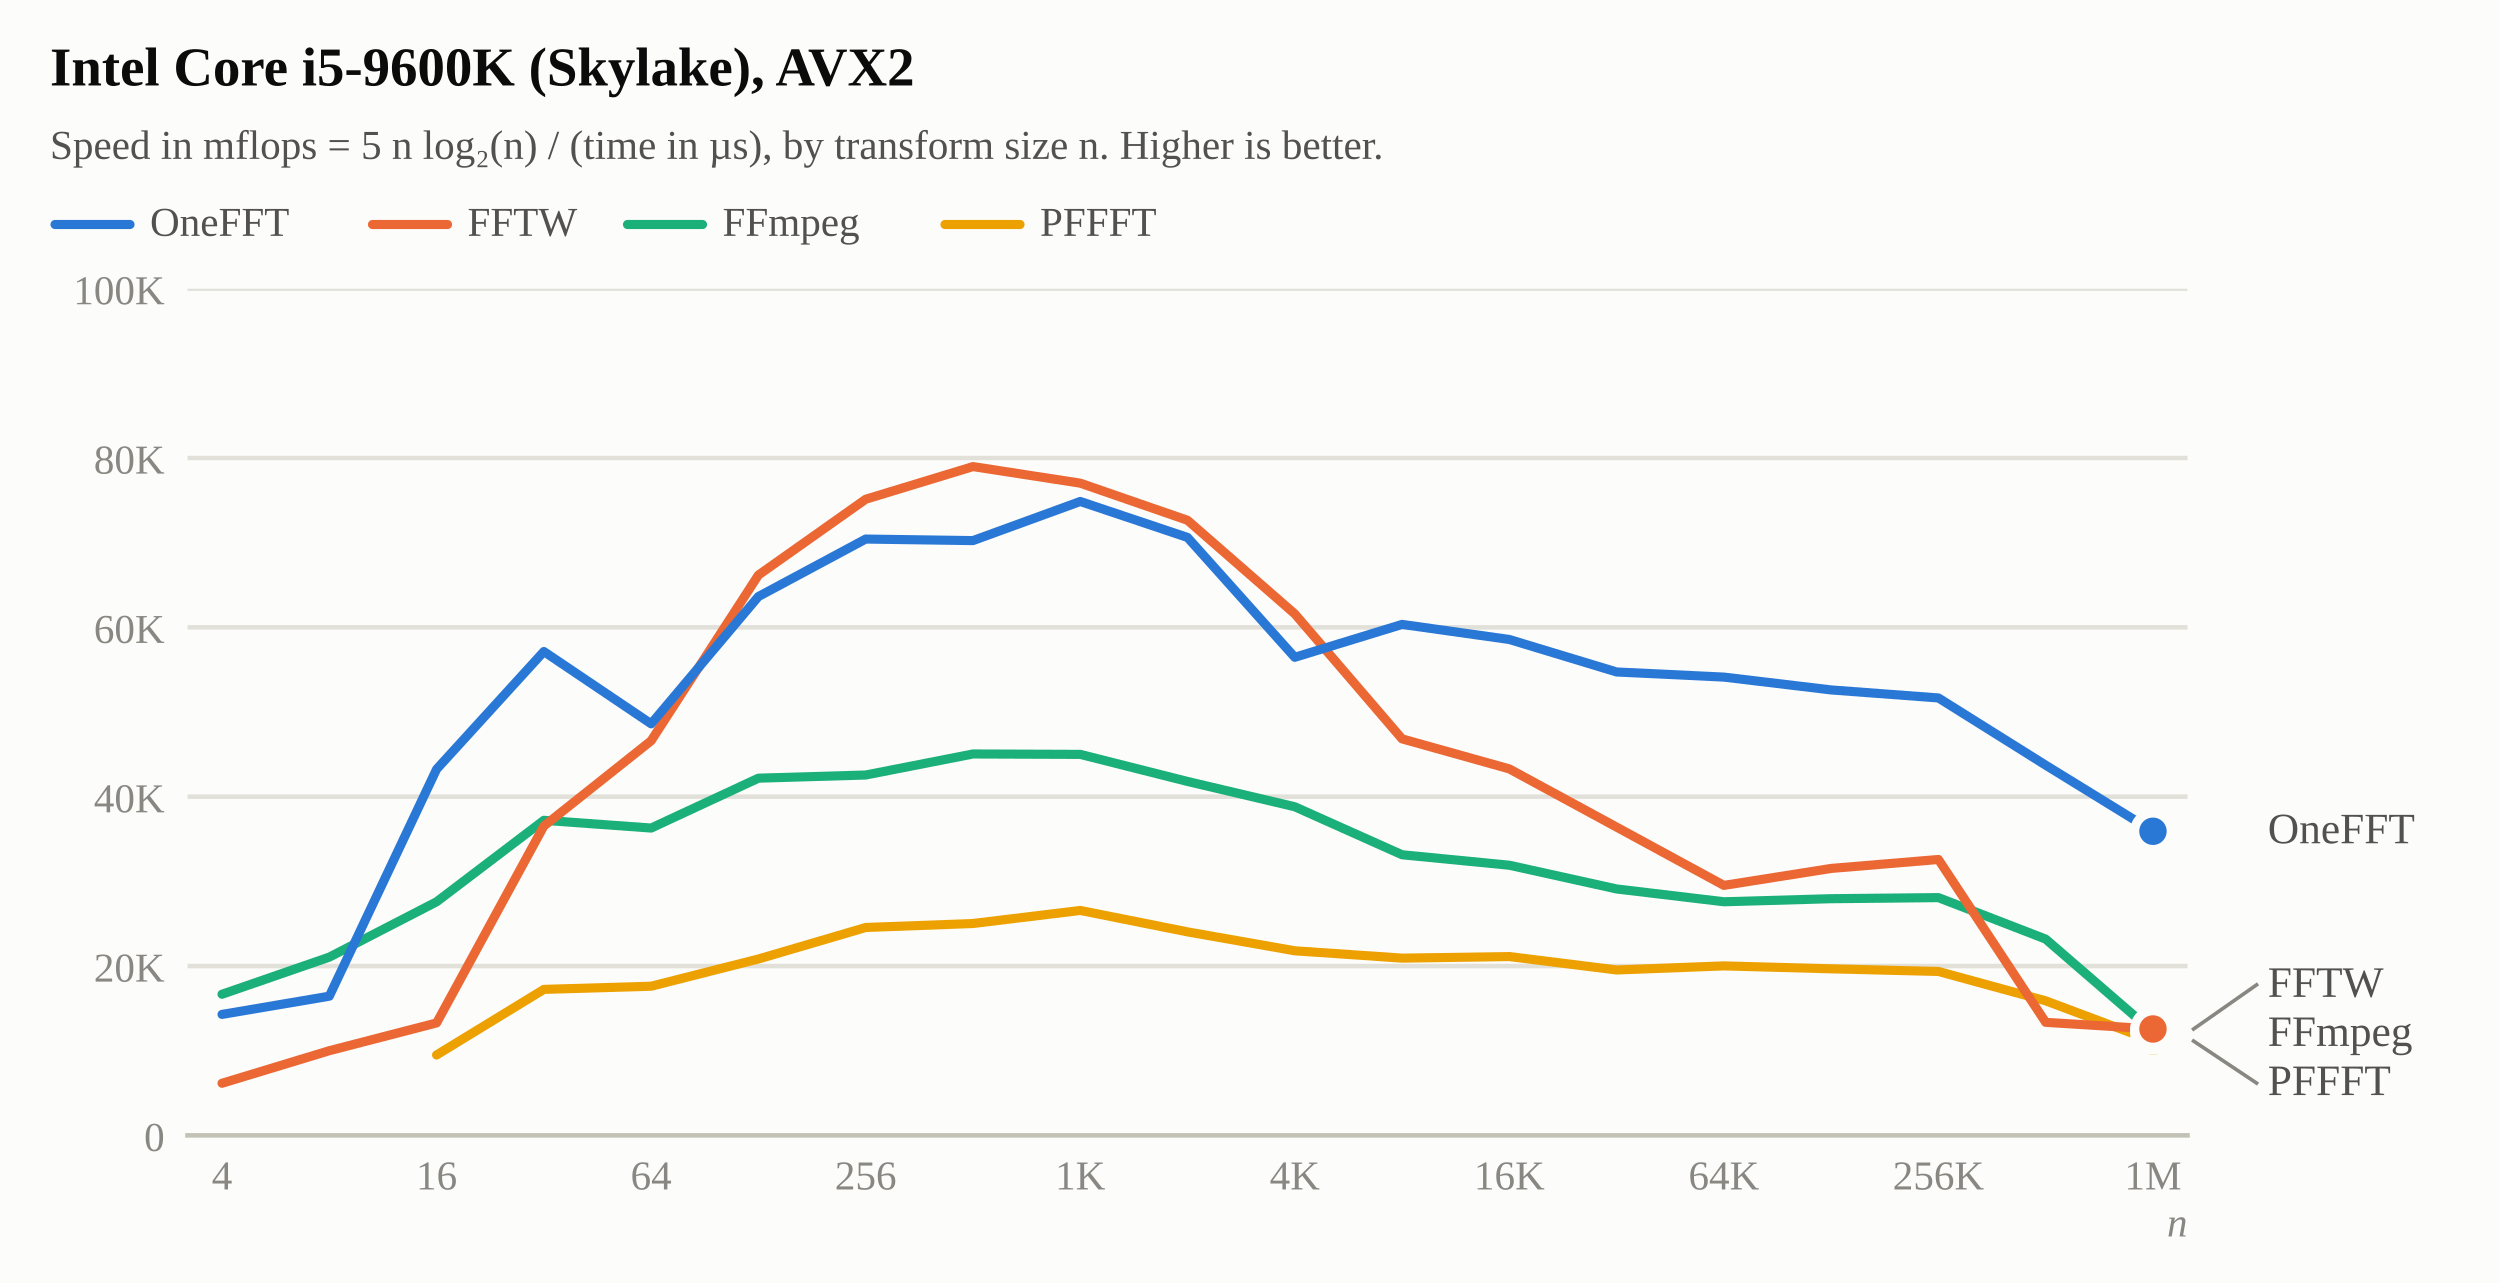
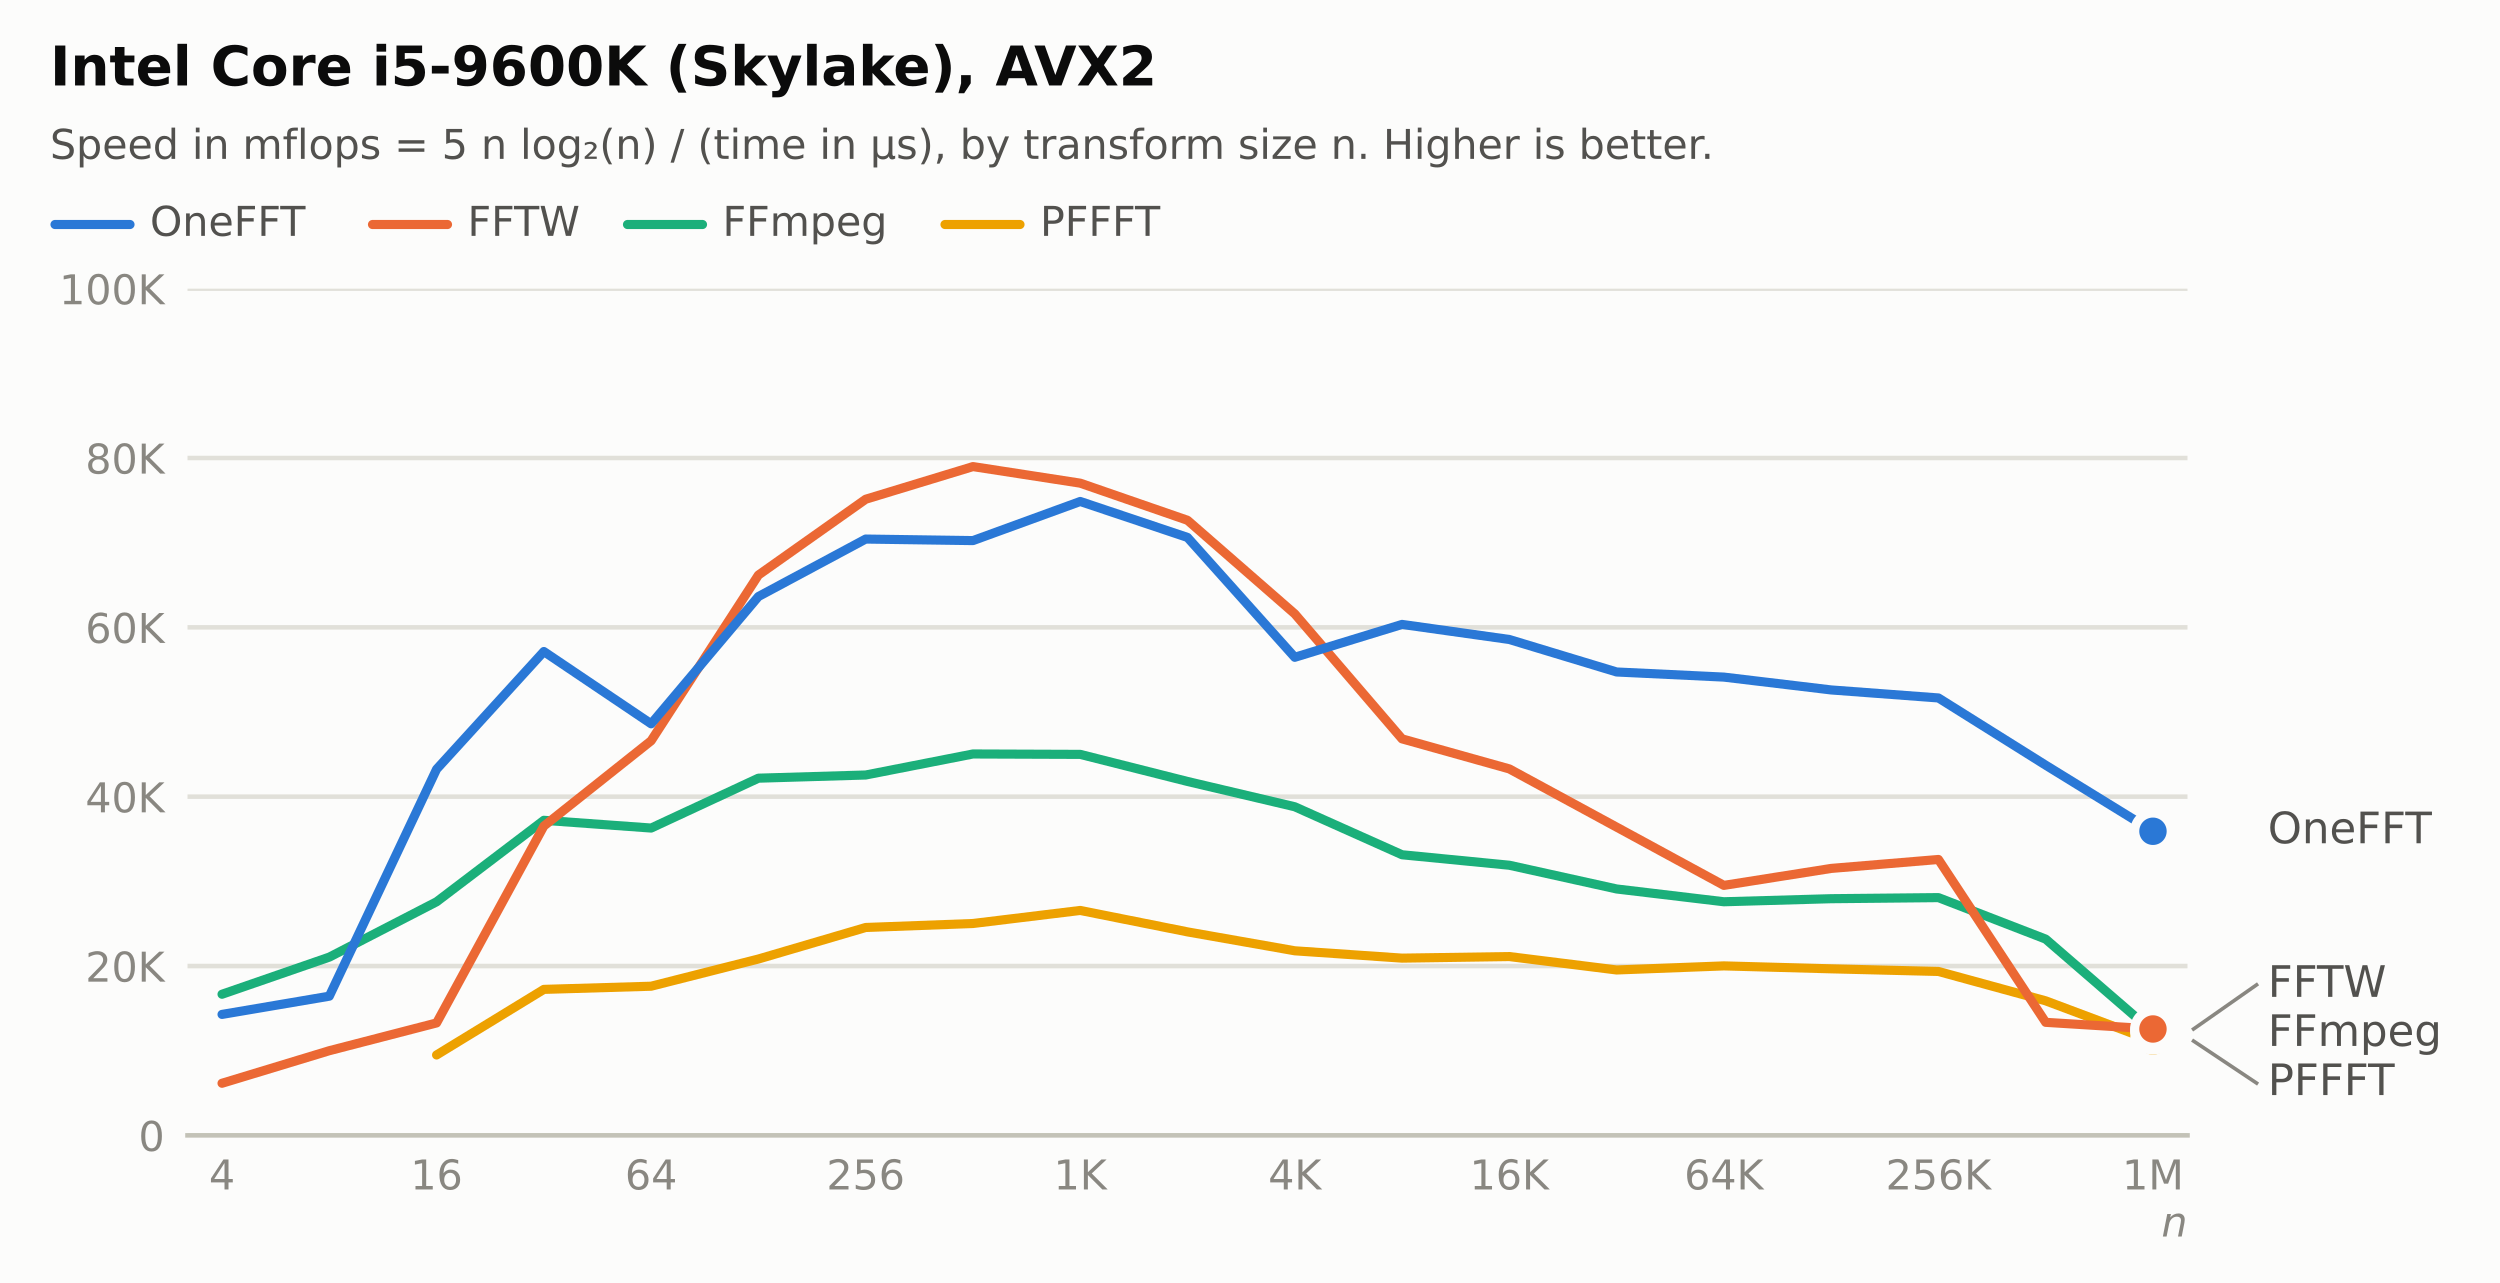
<svg xmlns="http://www.w3.org/2000/svg" xmlns:xlink="http://www.w3.org/1999/xlink" width="547.2pt" height="280.8pt" viewBox="0 0 547.2 280.8" version="1.1">
  <defs>
    <style type="text/css">*{stroke-linejoin: round; stroke-linecap: butt}</style>
  </defs>
  <g id="figure_1">
    <g id="patch_1">
      <path d="M 0 280.8  L 547.2 280.8  L 547.2 0  L 0 0  z " style="fill: #fcfcfb" />
    </g>
    <g id="axes_1">
      <g id="patch_2">
        <path d="M 41.04 248.508  L 478.8 248.508  L 478.8 63.18  L 41.04 63.18  z " style="fill: #fcfcfb" />
      </g>
      <g id="matplotlib.axis_1">
        <g id="xtick_1">
          <g id="line2d_1" />
          <g id="text_1">
-             <text style="font-size: 9px; font-family: system-ui, -apple-system, 'Segoe UI', system-ui, -apple-system, 'Segoe UI', 'system-ui, -apple-system, 'Segoe UI', 'DejaVu Sans', sans-serif', sans-serif, sans-serif; text-anchor: middle; fill: #898781" x="48.599" y="260.347" transform="rotate(-0 48.59891 260.3466)">4</text>
+             <text style="font-size: 9px; font-family: system-ui, -apple-system, 'Segoe UI', 'DejaVu Sans', sans-serif; text-anchor: middle; fill: #898781" x="48.599" y="260.347" transform="rotate(-0 48.59891 260.3466)">4</text>
          </g>
        </g>
        <g id="xtick_2">
          <g id="line2d_2" />
          <g id="text_2">
-             <text style="font-size: 9px; font-family: system-ui, -apple-system, 'Segoe UI', system-ui, -apple-system, 'Segoe UI', 'system-ui, -apple-system, 'Segoe UI', 'DejaVu Sans', sans-serif', sans-serif, sans-serif; text-anchor: middle; fill: #898781" x="95.559" y="260.347" transform="rotate(-0 95.55915 260.3466)">16</text>
+             <text style="font-size: 9px; font-family: system-ui, -apple-system, 'Segoe UI', 'DejaVu Sans', sans-serif; text-anchor: middle; fill: #898781" x="95.559" y="260.347" transform="rotate(-0 95.55915 260.3466)">16</text>
          </g>
        </g>
        <g id="xtick_3">
          <g id="line2d_3" />
          <g id="text_3">
-             <text style="font-size: 9px; font-family: system-ui, -apple-system, 'Segoe UI', system-ui, -apple-system, 'Segoe UI', 'system-ui, -apple-system, 'Segoe UI', 'DejaVu Sans', sans-serif', sans-serif, sans-serif; text-anchor: middle; fill: #898781" x="142.519" y="260.347" transform="rotate(-0 142.5194 260.3466)">64</text>
+             <text style="font-size: 9px; font-family: system-ui, -apple-system, 'Segoe UI', 'DejaVu Sans', sans-serif; text-anchor: middle; fill: #898781" x="142.519" y="260.347" transform="rotate(-0 142.5194 260.3466)">64</text>
          </g>
        </g>
        <g id="xtick_4">
          <g id="line2d_4" />
          <g id="text_4">
-             <text style="font-size: 9px; font-family: system-ui, -apple-system, 'Segoe UI', system-ui, -apple-system, 'Segoe UI', 'system-ui, -apple-system, 'Segoe UI', 'DejaVu Sans', sans-serif', sans-serif, sans-serif; text-anchor: middle; fill: #898781" x="189.48" y="260.347" transform="rotate(-0 189.4796 260.3466)">256</text>
+             <text style="font-size: 9px; font-family: system-ui, -apple-system, 'Segoe UI', 'DejaVu Sans', sans-serif; text-anchor: middle; fill: #898781" x="189.48" y="260.347" transform="rotate(-0 189.4796 260.3466)">256</text>
          </g>
        </g>
        <g id="xtick_5">
          <g id="line2d_5" />
          <g id="text_5">
-             <text style="font-size: 9px; font-family: system-ui, -apple-system, 'Segoe UI', system-ui, -apple-system, 'Segoe UI', 'system-ui, -apple-system, 'Segoe UI', 'DejaVu Sans', sans-serif', sans-serif, sans-serif; text-anchor: middle; fill: #898781" x="236.44" y="260.347" transform="rotate(-0 236.4399 260.3466)">1K</text>
+             <text style="font-size: 9px; font-family: system-ui, -apple-system, 'Segoe UI', 'DejaVu Sans', sans-serif; text-anchor: middle; fill: #898781" x="236.44" y="260.347" transform="rotate(-0 236.4399 260.3466)">1K</text>
          </g>
        </g>
        <g id="xtick_6">
          <g id="line2d_6" />
          <g id="text_6">
-             <text style="font-size: 9px; font-family: system-ui, -apple-system, 'Segoe UI', system-ui, -apple-system, 'Segoe UI', 'system-ui, -apple-system, 'Segoe UI', 'DejaVu Sans', sans-serif', sans-serif, sans-serif; text-anchor: middle; fill: #898781" x="283.4" y="260.347" transform="rotate(-0 283.4001 260.3466)">4K</text>
+             <text style="font-size: 9px; font-family: system-ui, -apple-system, 'Segoe UI', 'DejaVu Sans', sans-serif; text-anchor: middle; fill: #898781" x="283.4" y="260.347" transform="rotate(-0 283.4001 260.3466)">4K</text>
          </g>
        </g>
        <g id="xtick_7">
          <g id="line2d_7" />
          <g id="text_7">
-             <text style="font-size: 9px; font-family: system-ui, -apple-system, 'Segoe UI', system-ui, -apple-system, 'Segoe UI', 'system-ui, -apple-system, 'Segoe UI', 'DejaVu Sans', sans-serif', sans-serif, sans-serif; text-anchor: middle; fill: #898781" x="330.36" y="260.347" transform="rotate(-0 330.3604 260.3466)">16K</text>
+             <text style="font-size: 9px; font-family: system-ui, -apple-system, 'Segoe UI', 'DejaVu Sans', sans-serif; text-anchor: middle; fill: #898781" x="330.36" y="260.347" transform="rotate(-0 330.3604 260.3466)">16K</text>
          </g>
        </g>
        <g id="xtick_8">
          <g id="line2d_8" />
          <g id="text_8">
-             <text style="font-size: 9px; font-family: system-ui, -apple-system, 'Segoe UI', system-ui, -apple-system, 'Segoe UI', 'system-ui, -apple-system, 'Segoe UI', 'DejaVu Sans', sans-serif', sans-serif, sans-serif; text-anchor: middle; fill: #898781" x="377.321" y="260.347" transform="rotate(-0 377.3206 260.3466)">64K</text>
+             <text style="font-size: 9px; font-family: system-ui, -apple-system, 'Segoe UI', 'DejaVu Sans', sans-serif; text-anchor: middle; fill: #898781" x="377.321" y="260.347" transform="rotate(-0 377.3206 260.3466)">64K</text>
          </g>
        </g>
        <g id="xtick_9">
          <g id="line2d_9" />
          <g id="text_9">
-             <text style="font-size: 9px; font-family: system-ui, -apple-system, 'Segoe UI', system-ui, -apple-system, 'Segoe UI', 'system-ui, -apple-system, 'Segoe UI', 'DejaVu Sans', sans-serif', sans-serif, sans-serif; text-anchor: middle; fill: #898781" x="424.281" y="260.347" transform="rotate(-0 424.2808 260.3466)">256K</text>
+             <text style="font-size: 9px; font-family: system-ui, -apple-system, 'Segoe UI', 'DejaVu Sans', sans-serif; text-anchor: middle; fill: #898781" x="424.281" y="260.347" transform="rotate(-0 424.2808 260.3466)">256K</text>
          </g>
        </g>
        <g id="xtick_10">
          <g id="line2d_10" />
          <g id="text_10">
-             <text style="font-size: 9px; font-family: system-ui, -apple-system, 'Segoe UI', system-ui, -apple-system, 'Segoe UI', 'system-ui, -apple-system, 'Segoe UI', 'DejaVu Sans', sans-serif', sans-serif, sans-serif; text-anchor: middle; fill: #898781" x="471.241" y="260.347" transform="rotate(-0 471.2411 260.3466)">1M</text>
+             <text style="font-size: 9px; font-family: system-ui, -apple-system, 'Segoe UI', 'DejaVu Sans', sans-serif; text-anchor: middle; fill: #898781" x="471.241" y="260.347" transform="rotate(-0 471.2411 260.3466)">1M</text>
          </g>
        </g>
      </g>
      <g id="matplotlib.axis_2">
        <g id="ytick_1">
          <g id="line2d_11">
            <path d="M 41.04 248.508  L 478.8 248.508  " clip-path="url(#p783c82a42f)" style="fill: none; stroke: #e1e0d9; stroke-linecap: square" />
          </g>
          <g id="line2d_12" />
          <g id="text_11">
-             <text style="font-size: 9px; font-family: system-ui, -apple-system, 'Segoe UI', system-ui, -apple-system, 'Segoe UI', 'system-ui, -apple-system, 'Segoe UI', 'DejaVu Sans', sans-serif', sans-serif, sans-serif; text-anchor: end; fill: #898781" x="36.04" y="251.927" transform="rotate(-0 36.04 251.9273)">0</text>
+             <text style="font-size: 9px; font-family: system-ui, -apple-system, 'Segoe UI', 'DejaVu Sans', sans-serif; text-anchor: end; fill: #898781" x="36.04" y="251.927" transform="rotate(-0 36.04 251.9273)">0</text>
          </g>
        </g>
        <g id="ytick_2">
          <g id="line2d_13">
            <path d="M 41.04 211.442  L 478.8 211.442  " clip-path="url(#p783c82a42f)" style="fill: none; stroke: #e1e0d9; stroke-linecap: square" />
          </g>
          <g id="line2d_14" />
          <g id="text_12">
-             <text style="font-size: 9px; font-family: system-ui, -apple-system, 'Segoe UI', system-ui, -apple-system, 'Segoe UI', 'system-ui, -apple-system, 'Segoe UI', 'DejaVu Sans', sans-serif', sans-serif, sans-serif; text-anchor: end; fill: #898781" x="36.04" y="214.862" transform="rotate(-0 36.04 214.8617)">20K</text>
+             <text style="font-size: 9px; font-family: system-ui, -apple-system, 'Segoe UI', 'DejaVu Sans', sans-serif; text-anchor: end; fill: #898781" x="36.04" y="214.862" transform="rotate(-0 36.04 214.8617)">20K</text>
          </g>
        </g>
        <g id="ytick_3">
          <g id="line2d_15">
            <path d="M 41.04 174.377  L 478.8 174.377  " clip-path="url(#p783c82a42f)" style="fill: none; stroke: #e1e0d9; stroke-linecap: square" />
          </g>
          <g id="line2d_16" />
          <g id="text_13">
-             <text style="font-size: 9px; font-family: system-ui, -apple-system, 'Segoe UI', system-ui, -apple-system, 'Segoe UI', 'system-ui, -apple-system, 'Segoe UI', 'DejaVu Sans', sans-serif', sans-serif, sans-serif; text-anchor: end; fill: #898781" x="36.04" y="177.796" transform="rotate(-0 36.04 177.7961)">40K</text>
+             <text style="font-size: 9px; font-family: system-ui, -apple-system, 'Segoe UI', 'DejaVu Sans', sans-serif; text-anchor: end; fill: #898781" x="36.04" y="177.796" transform="rotate(-0 36.04 177.7961)">40K</text>
          </g>
        </g>
        <g id="ytick_4">
          <g id="line2d_17">
            <path d="M 41.04 137.311  L 478.8 137.311  " clip-path="url(#p783c82a42f)" style="fill: none; stroke: #e1e0d9; stroke-linecap: square" />
          </g>
          <g id="line2d_18" />
          <g id="text_14">
-             <text style="font-size: 9px; font-family: system-ui, -apple-system, 'Segoe UI', system-ui, -apple-system, 'Segoe UI', 'system-ui, -apple-system, 'Segoe UI', 'DejaVu Sans', sans-serif', sans-serif, sans-serif; text-anchor: end; fill: #898781" x="36.04" y="140.73" transform="rotate(-0 36.04 140.7305)">60K</text>
+             <text style="font-size: 9px; font-family: system-ui, -apple-system, 'Segoe UI', 'DejaVu Sans', sans-serif; text-anchor: end; fill: #898781" x="36.04" y="140.73" transform="rotate(-0 36.04 140.7305)">60K</text>
          </g>
        </g>
        <g id="ytick_5">
          <g id="line2d_19">
            <path d="M 41.04 100.246  L 478.8 100.246  " clip-path="url(#p783c82a42f)" style="fill: none; stroke: #e1e0d9; stroke-linecap: square" />
          </g>
          <g id="line2d_20" />
          <g id="text_15">
-             <text style="font-size: 9px; font-family: system-ui, -apple-system, 'Segoe UI', system-ui, -apple-system, 'Segoe UI', 'system-ui, -apple-system, 'Segoe UI', 'DejaVu Sans', sans-serif', sans-serif, sans-serif; text-anchor: end; fill: #898781" x="36.04" y="103.665" transform="rotate(-0 36.04 103.6649)">80K</text>
+             <text style="font-size: 9px; font-family: system-ui, -apple-system, 'Segoe UI', 'DejaVu Sans', sans-serif; text-anchor: end; fill: #898781" x="36.04" y="103.665" transform="rotate(-0 36.04 103.6649)">80K</text>
          </g>
        </g>
        <g id="ytick_6">
          <g id="line2d_21">
            <path d="M 41.04 63.18  L 478.8 63.18  " clip-path="url(#p783c82a42f)" style="fill: none; stroke: #e1e0d9; stroke-linecap: square" />
          </g>
          <g id="line2d_22" />
          <g id="text_16">
-             <text style="font-size: 9px; font-family: system-ui, -apple-system, 'Segoe UI', system-ui, -apple-system, 'Segoe UI', 'system-ui, -apple-system, 'Segoe UI', 'DejaVu Sans', sans-serif', sans-serif, sans-serif; text-anchor: end; fill: #898781" x="36.04" y="66.599" transform="rotate(-0 36.04 66.5993)">100K</text>
+             <text style="font-size: 9px; font-family: system-ui, -apple-system, 'Segoe UI', 'DejaVu Sans', sans-serif; text-anchor: end; fill: #898781" x="36.04" y="66.599" transform="rotate(-0 36.04 66.5993)">100K</text>
          </g>
        </g>
      </g>
      <g id="line2d_23">
        <path d="M 480.129 227.866  L 493.916 237.063  " style="fill: none; stroke: #898781; stroke-width: 0.8; stroke-linecap: square" />
      </g>
      <g id="line2d_24">
        <path d="M 480.129 225.225  L 493.916 215.565  " style="fill: none; stroke: #898781; stroke-width: 0.8; stroke-linecap: square" />
      </g>
      <g id="line2d_25">
        <path d="M 95.559 230.91  L 119.039 216.555  L 142.519 215.863  L 166 209.909  L 189.48 203.009  L 212.96 202.136  L 236.44 199.277  L 259.92 203.971  L 283.4 208.11  L 306.88 209.718  L 330.36 209.371  L 353.84 212.307  L 377.321 211.415  L 400.801 212.054  L 424.281 212.633  L 447.761 219.064  L 471.241 227.866  " clip-path="url(#p783c82a42f)" style="fill: none; stroke: #eda100; stroke-width: 2; stroke-linecap: round" />
      </g>
      <g id="line2d_26">
        <path d="M 48.599 217.62  L 72.079 209.492  L 95.559 197.383  L 119.039 179.549  L 142.519 181.243  L 166 170.328  L 189.48 169.632  L 212.96 165.029  L 236.44 165.119  L 259.92 171.046  L 283.4 176.585  L 306.88 187.09  L 330.36 189.383  L 353.84 194.577  L 377.321 197.377  L 400.801 196.707  L 424.281 196.47  L 447.761 205.552  L 471.241 225.853  " clip-path="url(#p783c82a42f)" style="fill: none; stroke: #1baf7a; stroke-width: 2; stroke-linecap: round" />
      </g>
      <g id="line2d_27">
        <path d="M 48.599 237.103  L 72.079 229.975  L 95.559 223.9  L 119.039 180.808  L 142.519 162.142  L 166 125.868  L 189.48 109.274  L 212.96 102.126  L 236.44 105.755  L 259.92 113.88  L 283.4 134.363  L 306.88 161.72  L 330.36 168.299  L 353.84 181.038  L 377.321 193.793  L 400.801 190.08  L 424.281 188.122  L 447.761 223.768  L 471.241 225.225  " clip-path="url(#p783c82a42f)" style="fill: none; stroke: #eb6834; stroke-width: 2; stroke-linecap: round" />
      </g>
      <g id="patch_3">
        <path d="M 41.04 248.508  L 478.8 248.508  " style="fill: none; stroke: #c3c2b7; stroke-linejoin: miter; stroke-linecap: square" />
      </g>
      <g id="line2d_28">
        <path d="M 48.599 222.033  L 72.079 218.043  L 95.559 168.366  L 119.039 142.606  L 142.519 158.425  L 166 130.572  L 189.48 117.988  L 212.96 118.326  L 236.44 109.763  L 259.92 117.636  L 283.4 143.869  L 306.88 136.673  L 330.36 139.972  L 353.84 147.082  L 377.321 148.204  L 400.801 151.014  L 424.281 152.768  L 447.761 167.483  L 471.241 181.948  " clip-path="url(#p783c82a42f)" style="fill: none; stroke: #2a78d6; stroke-width: 2; stroke-linecap: round" />
      </g>
      <g id="text_17">
-         <text style="font-size: 9.5px; font-family: system-ui, -apple-system, 'Segoe UI', system-ui, -apple-system, 'Segoe UI', 'system-ui, -apple-system, 'Segoe UI', 'DejaVu Sans', sans-serif', sans-serif, sans-serif; text-anchor: start; fill: #52514e" x="496.374" y="239.685" transform="rotate(-0 496.374 239.6847)">PFFFT</text>
+         <text style="font-size: 9.5px; font-family: system-ui, -apple-system, 'Segoe UI', 'DejaVu Sans', sans-serif; text-anchor: start; fill: #52514e" x="496.374" y="239.685" transform="rotate(-0 496.374 239.6847)">PFFFT</text>
      </g>
      <g id="text_18">
-         <text style="font-size: 9.5px; font-family: system-ui, -apple-system, 'Segoe UI', system-ui, -apple-system, 'Segoe UI', 'system-ui, -apple-system, 'Segoe UI', 'DejaVu Sans', sans-serif', sans-serif, sans-serif; text-anchor: start; fill: #52514e" x="496.374" y="228.936" transform="rotate(-0 496.374 228.9357)">FFmpeg</text>
+         <text style="font-size: 9.5px; font-family: system-ui, -apple-system, 'Segoe UI', 'DejaVu Sans', sans-serif; text-anchor: start; fill: #52514e" x="496.374" y="228.936" transform="rotate(-0 496.374 228.9357)">FFmpeg</text>
      </g>
      <g id="text_19">
-         <text style="font-size: 9.5px; font-family: system-ui, -apple-system, 'Segoe UI', system-ui, -apple-system, 'Segoe UI', 'system-ui, -apple-system, 'Segoe UI', 'DejaVu Sans', sans-serif', sans-serif, sans-serif; text-anchor: start; fill: #52514e" x="496.374" y="218.187" transform="rotate(-0 496.374 218.1867)">FFTW</text>
+         <text style="font-size: 9.5px; font-family: system-ui, -apple-system, 'Segoe UI', 'DejaVu Sans', sans-serif; text-anchor: start; fill: #52514e" x="496.374" y="218.187" transform="rotate(-0 496.374 218.1867)">FFTW</text>
      </g>
      <g id="text_20">
-         <text style="font-size: 9.5px; font-family: system-ui, -apple-system, 'Segoe UI', system-ui, -apple-system, 'Segoe UI', 'system-ui, -apple-system, 'Segoe UI', 'DejaVu Sans', sans-serif', sans-serif, sans-serif; text-anchor: start; fill: #52514e" x="496.374" y="184.57" transform="rotate(-0 496.374 184.5698)">OneFFT</text>
+         <text style="font-size: 9.5px; font-family: system-ui, -apple-system, 'Segoe UI', 'DejaVu Sans', sans-serif; text-anchor: start; fill: #52514e" x="496.374" y="184.57" transform="rotate(-0 496.374 184.5698)">OneFFT</text>
      </g>
      <g id="line2d_29">
        <path d="M 471.241 227.866  " style="fill: none; stroke: #1f77b4; stroke-width: 1.5; stroke-linecap: square" />
        <defs>
          <path id="m5d4fb2577f" d="M 0 4  C 1.061 4 2.078 3.579 2.828 2.828  C 3.579 2.078 4 1.061 4 0  C 4 -1.061 3.579 -2.078 2.828 -2.828  C 2.078 -3.579 1.061 -4 0 -4  C -1.061 -4 -2.078 -3.579 -2.828 -2.828  C -3.579 -2.078 -4 -1.061 -4 0  C -4 1.061 -3.579 2.078 -2.828 2.828  C -2.078 3.579 -1.061 4 0 4  z " style="stroke: #fcfcfb; stroke-width: 2" />
        </defs>
        <g>
          <use xlink:href="#m5d4fb2577f" x="471.241" y="227.866" style="fill: #eda100; stroke: #fcfcfb; stroke-width: 2" />
        </g>
      </g>
      <g id="line2d_30">
        <path d="M 471.241 225.853  " style="fill: none; stroke: #ff7f0e; stroke-width: 1.5; stroke-linecap: square" />
        <defs>
          <path id="mb385538bec" d="M 0 4  C 1.061 4 2.078 3.579 2.828 2.828  C 3.579 2.078 4 1.061 4 0  C 4 -1.061 3.579 -2.078 2.828 -2.828  C 2.078 -3.579 1.061 -4 0 -4  C -1.061 -4 -2.078 -3.579 -2.828 -2.828  C -3.579 -2.078 -4 -1.061 -4 0  C -4 1.061 -3.579 2.078 -2.828 2.828  C -2.078 3.579 -1.061 4 0 4  z " style="stroke: #fcfcfb; stroke-width: 2" />
        </defs>
        <g>
          <use xlink:href="#mb385538bec" x="471.241" y="225.853" style="fill: #1baf7a; stroke: #fcfcfb; stroke-width: 2" />
        </g>
      </g>
      <g id="line2d_31">
        <path d="M 471.241 225.225  " style="fill: none; stroke: #2ca02c; stroke-width: 1.5; stroke-linecap: square" />
        <defs>
          <path id="m1467af2e55" d="M 0 4  C 1.061 4 2.078 3.579 2.828 2.828  C 3.579 2.078 4 1.061 4 0  C 4 -1.061 3.579 -2.078 2.828 -2.828  C 2.078 -3.579 1.061 -4 0 -4  C -1.061 -4 -2.078 -3.579 -2.828 -2.828  C -3.579 -2.078 -4 -1.061 -4 0  C -4 1.061 -3.579 2.078 -2.828 2.828  C -2.078 3.579 -1.061 4 0 4  z " style="stroke: #fcfcfb; stroke-width: 2" />
        </defs>
        <g>
          <use xlink:href="#m1467af2e55" x="471.241" y="225.225" style="fill: #eb6834; stroke: #fcfcfb; stroke-width: 2" />
        </g>
      </g>
      <g id="line2d_32">
        <path d="M 471.241 181.948  " style="fill: none; stroke: #d62728; stroke-width: 1.5; stroke-linecap: square" />
        <defs>
          <path id="mdb0aa99128" d="M 0 4  C 1.061 4 2.078 3.579 2.828 2.828  C 3.579 2.078 4 1.061 4 0  C 4 -1.061 3.579 -2.078 2.828 -2.828  C 2.078 -3.579 1.061 -4 0 -4  C -1.061 -4 -2.078 -3.579 -2.828 -2.828  C -3.579 -2.078 -4 -1.061 -4 0  C -4 1.061 -3.579 2.078 -2.828 2.828  C -2.078 3.579 -1.061 4 0 4  z " style="stroke: #fcfcfb; stroke-width: 2" />
        </defs>
        <g>
          <use xlink:href="#mdb0aa99128" x="471.241" y="181.948" style="fill: #2a78d6; stroke: #fcfcfb; stroke-width: 2" />
        </g>
      </g>
    </g>
    <g id="line2d_33">
      <path d="M 12.038 49.14  L 28.454 49.14  " style="fill: none; stroke: #2a78d6; stroke-width: 2; stroke-linecap: round" />
    </g>
    <g id="line2d_34">
      <path d="M 81.533 49.14  L 97.949 49.14  " style="fill: none; stroke: #eb6834; stroke-width: 2; stroke-linecap: round" />
    </g>
    <g id="line2d_35">
      <path d="M 137.347 49.14  L 153.763 49.14  " style="fill: none; stroke: #1baf7a; stroke-width: 2; stroke-linecap: round" />
    </g>
    <g id="line2d_36">
      <path d="M 206.842 49.14  L 223.258 49.14  " style="fill: none; stroke: #eda100; stroke-width: 2; stroke-linecap: round" />
    </g>
    <g id="text_21">
-       <text style="font-weight: 700; font-size: 12px; font-family: system-ui, -apple-system, 'Segoe UI', system-ui, -apple-system, 'Segoe UI', 'system-ui, -apple-system, 'Segoe UI', 'DejaVu Sans', sans-serif', sans-serif, sans-serif; text-anchor: start; fill: #0b0b0b" x="10.944" y="18.708" transform="rotate(-0 10.944 18.70838)">Intel Core i5-9600K (Skylake), AVX2</text>
+       <text style="font-weight: 700; font-size: 12px; font-family: system-ui, -apple-system, 'Segoe UI', 'DejaVu Sans', sans-serif; text-anchor: start; fill: #0b0b0b" x="10.944" y="18.708" transform="rotate(-0 10.944 18.70838)">Intel Core i5-9600K (Skylake), AVX2</text>
    </g>
    <g id="text_22">
-       <text style="font-size: 9px; font-family: system-ui, -apple-system, 'Segoe UI', system-ui, -apple-system, 'Segoe UI', 'system-ui, -apple-system, 'Segoe UI', 'DejaVu Sans', sans-serif', sans-serif, sans-serif; text-anchor: start; fill: #52514e" x="10.944" y="34.775" transform="rotate(-0 10.944 34.77544)">Speed in mflops = 5 n log₂(n) / (time in µs), by transform size n. Higher is better.</text>
+       <text style="font-size: 9px; font-family: system-ui, -apple-system, 'Segoe UI', 'DejaVu Sans', sans-serif; text-anchor: start; fill: #52514e" x="10.944" y="34.775" transform="rotate(-0 10.944 34.77544)">Speed in mflops = 5 n log₂(n) / (time in µs), by transform size n. Higher is better.</text>
    </g>
    <g id="text_23">
-       <text style="font-size: 9px; font-family: system-ui, -apple-system, 'Segoe UI', system-ui, -apple-system, 'Segoe UI', 'system-ui, -apple-system, 'Segoe UI', 'DejaVu Sans', sans-serif', sans-serif, sans-serif; text-anchor: start; fill: #52514e" x="32.832" y="51.623" transform="rotate(-0 32.832 51.62344)">OneFFT</text>
+       <text style="font-size: 9px; font-family: system-ui, -apple-system, 'Segoe UI', 'DejaVu Sans', sans-serif; text-anchor: start; fill: #52514e" x="32.832" y="51.623" transform="rotate(-0 32.832 51.62344)">OneFFT</text>
    </g>
    <g id="text_24">
-       <text style="font-size: 9px; font-family: system-ui, -apple-system, 'Segoe UI', system-ui, -apple-system, 'Segoe UI', 'system-ui, -apple-system, 'Segoe UI', 'DejaVu Sans', sans-serif', sans-serif, sans-serif; text-anchor: start; fill: #52514e" x="102.326" y="51.623" transform="rotate(-0 102.3264 51.62344)">FFTW</text>
+       <text style="font-size: 9px; font-family: system-ui, -apple-system, 'Segoe UI', 'DejaVu Sans', sans-serif; text-anchor: start; fill: #52514e" x="102.326" y="51.623" transform="rotate(-0 102.3264 51.62344)">FFTW</text>
    </g>
    <g id="text_25">
-       <text style="font-size: 9px; font-family: system-ui, -apple-system, 'Segoe UI', system-ui, -apple-system, 'Segoe UI', 'system-ui, -apple-system, 'Segoe UI', 'DejaVu Sans', sans-serif', sans-serif, sans-serif; text-anchor: start; fill: #52514e" x="158.141" y="51.623" transform="rotate(-0 158.1408 51.62344)">FFmpeg</text>
+       <text style="font-size: 9px; font-family: system-ui, -apple-system, 'Segoe UI', 'DejaVu Sans', sans-serif; text-anchor: start; fill: #52514e" x="158.141" y="51.623" transform="rotate(-0 158.1408 51.62344)">FFmpeg</text>
    </g>
    <g id="text_26">
-       <text style="font-size: 9px; font-family: system-ui, -apple-system, 'Segoe UI', system-ui, -apple-system, 'Segoe UI', 'system-ui, -apple-system, 'Segoe UI', 'DejaVu Sans', sans-serif', sans-serif, sans-serif; text-anchor: start; fill: #52514e" x="227.635" y="51.623" transform="rotate(-0 227.6352 51.62344)">PFFFT</text>
+       <text style="font-size: 9px; font-family: system-ui, -apple-system, 'Segoe UI', 'DejaVu Sans', sans-serif; text-anchor: start; fill: #52514e" x="227.635" y="51.623" transform="rotate(-0 227.6352 51.62344)">PFFFT</text>
    </g>
    <g id="text_27">
-       <text style="font-style: italic; font-size: 9px; font-family: system-ui, -apple-system, 'Segoe UI', system-ui, -apple-system, 'Segoe UI', 'system-ui, -apple-system, 'Segoe UI', 'DejaVu Sans', sans-serif', sans-serif, sans-serif; text-anchor: end; fill: #898781" x="478.8" y="270.647" transform="rotate(-0 478.8 270.6474)">n</text>
+       <text style="font-style: italic; font-size: 9px; font-family: system-ui, -apple-system, 'Segoe UI', 'DejaVu Sans', sans-serif; text-anchor: end; fill: #898781" x="478.8" y="270.647" transform="rotate(-0 478.8 270.6474)">n</text>
    </g>
  </g>
  <defs>
    <clipPath id="p783c82a42f">
      <rect x="41.04" y="63.18" width="437.76" height="185.328" />
    </clipPath>
  </defs>
</svg>
